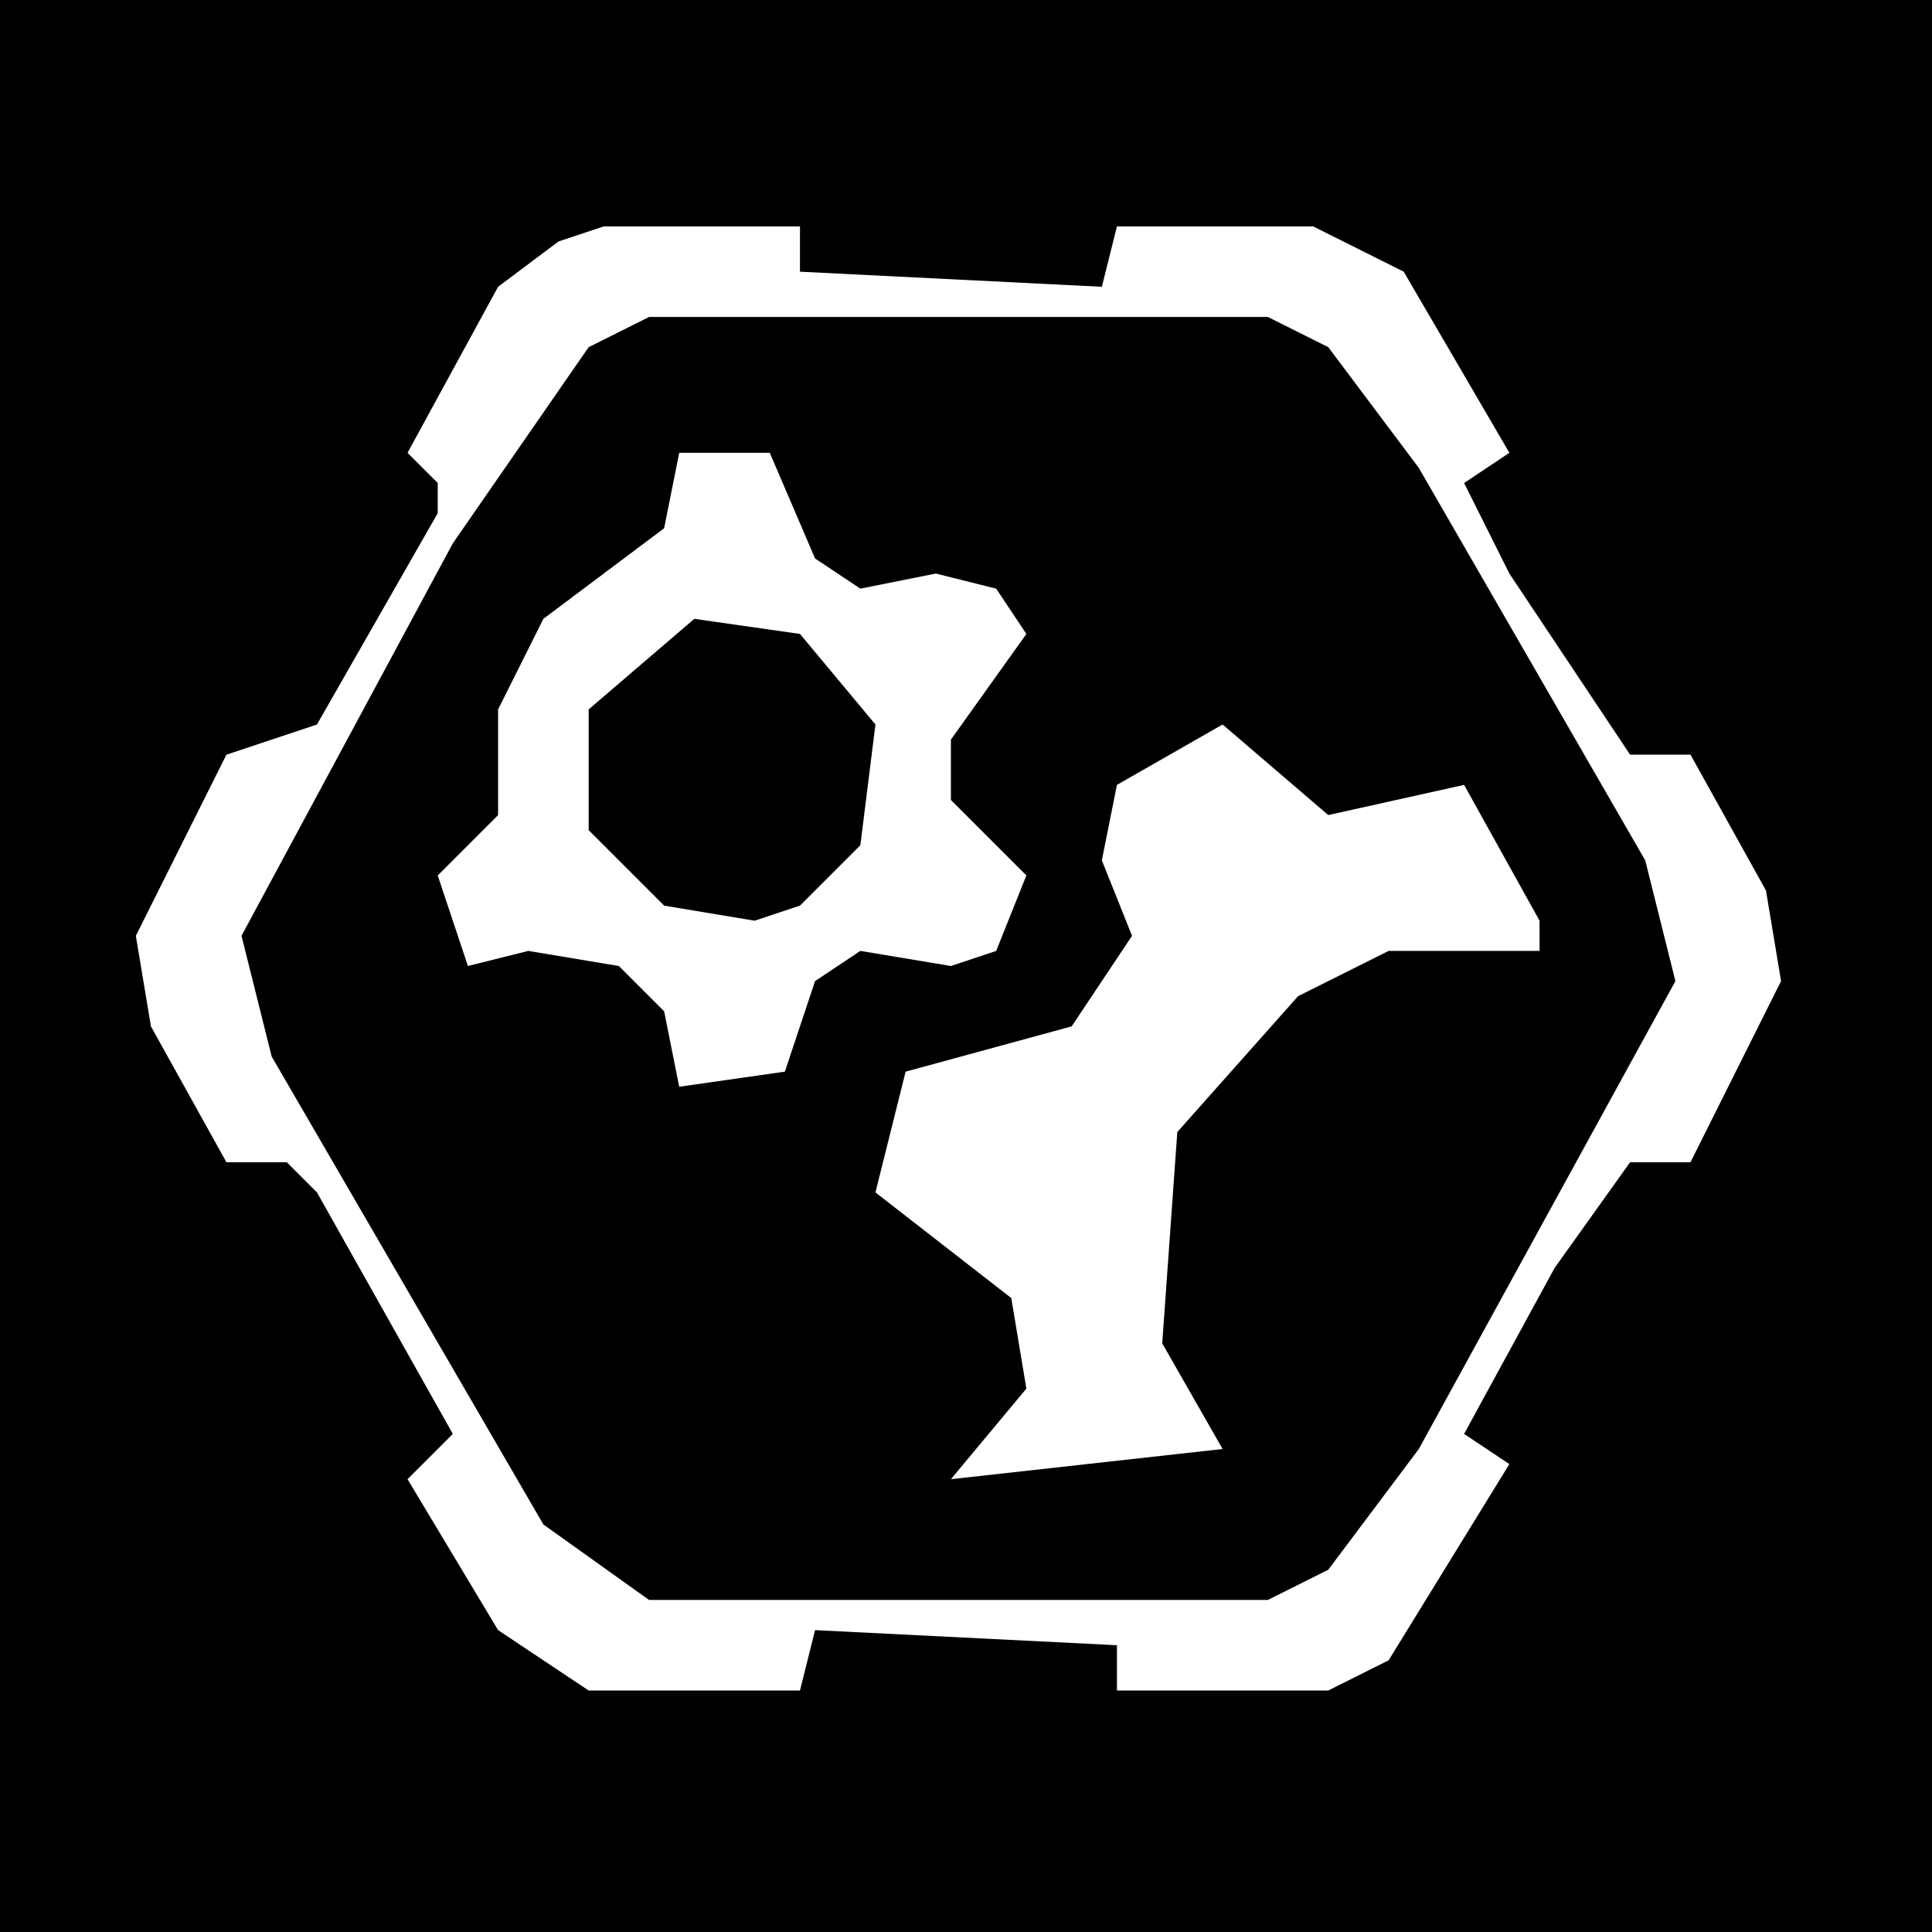
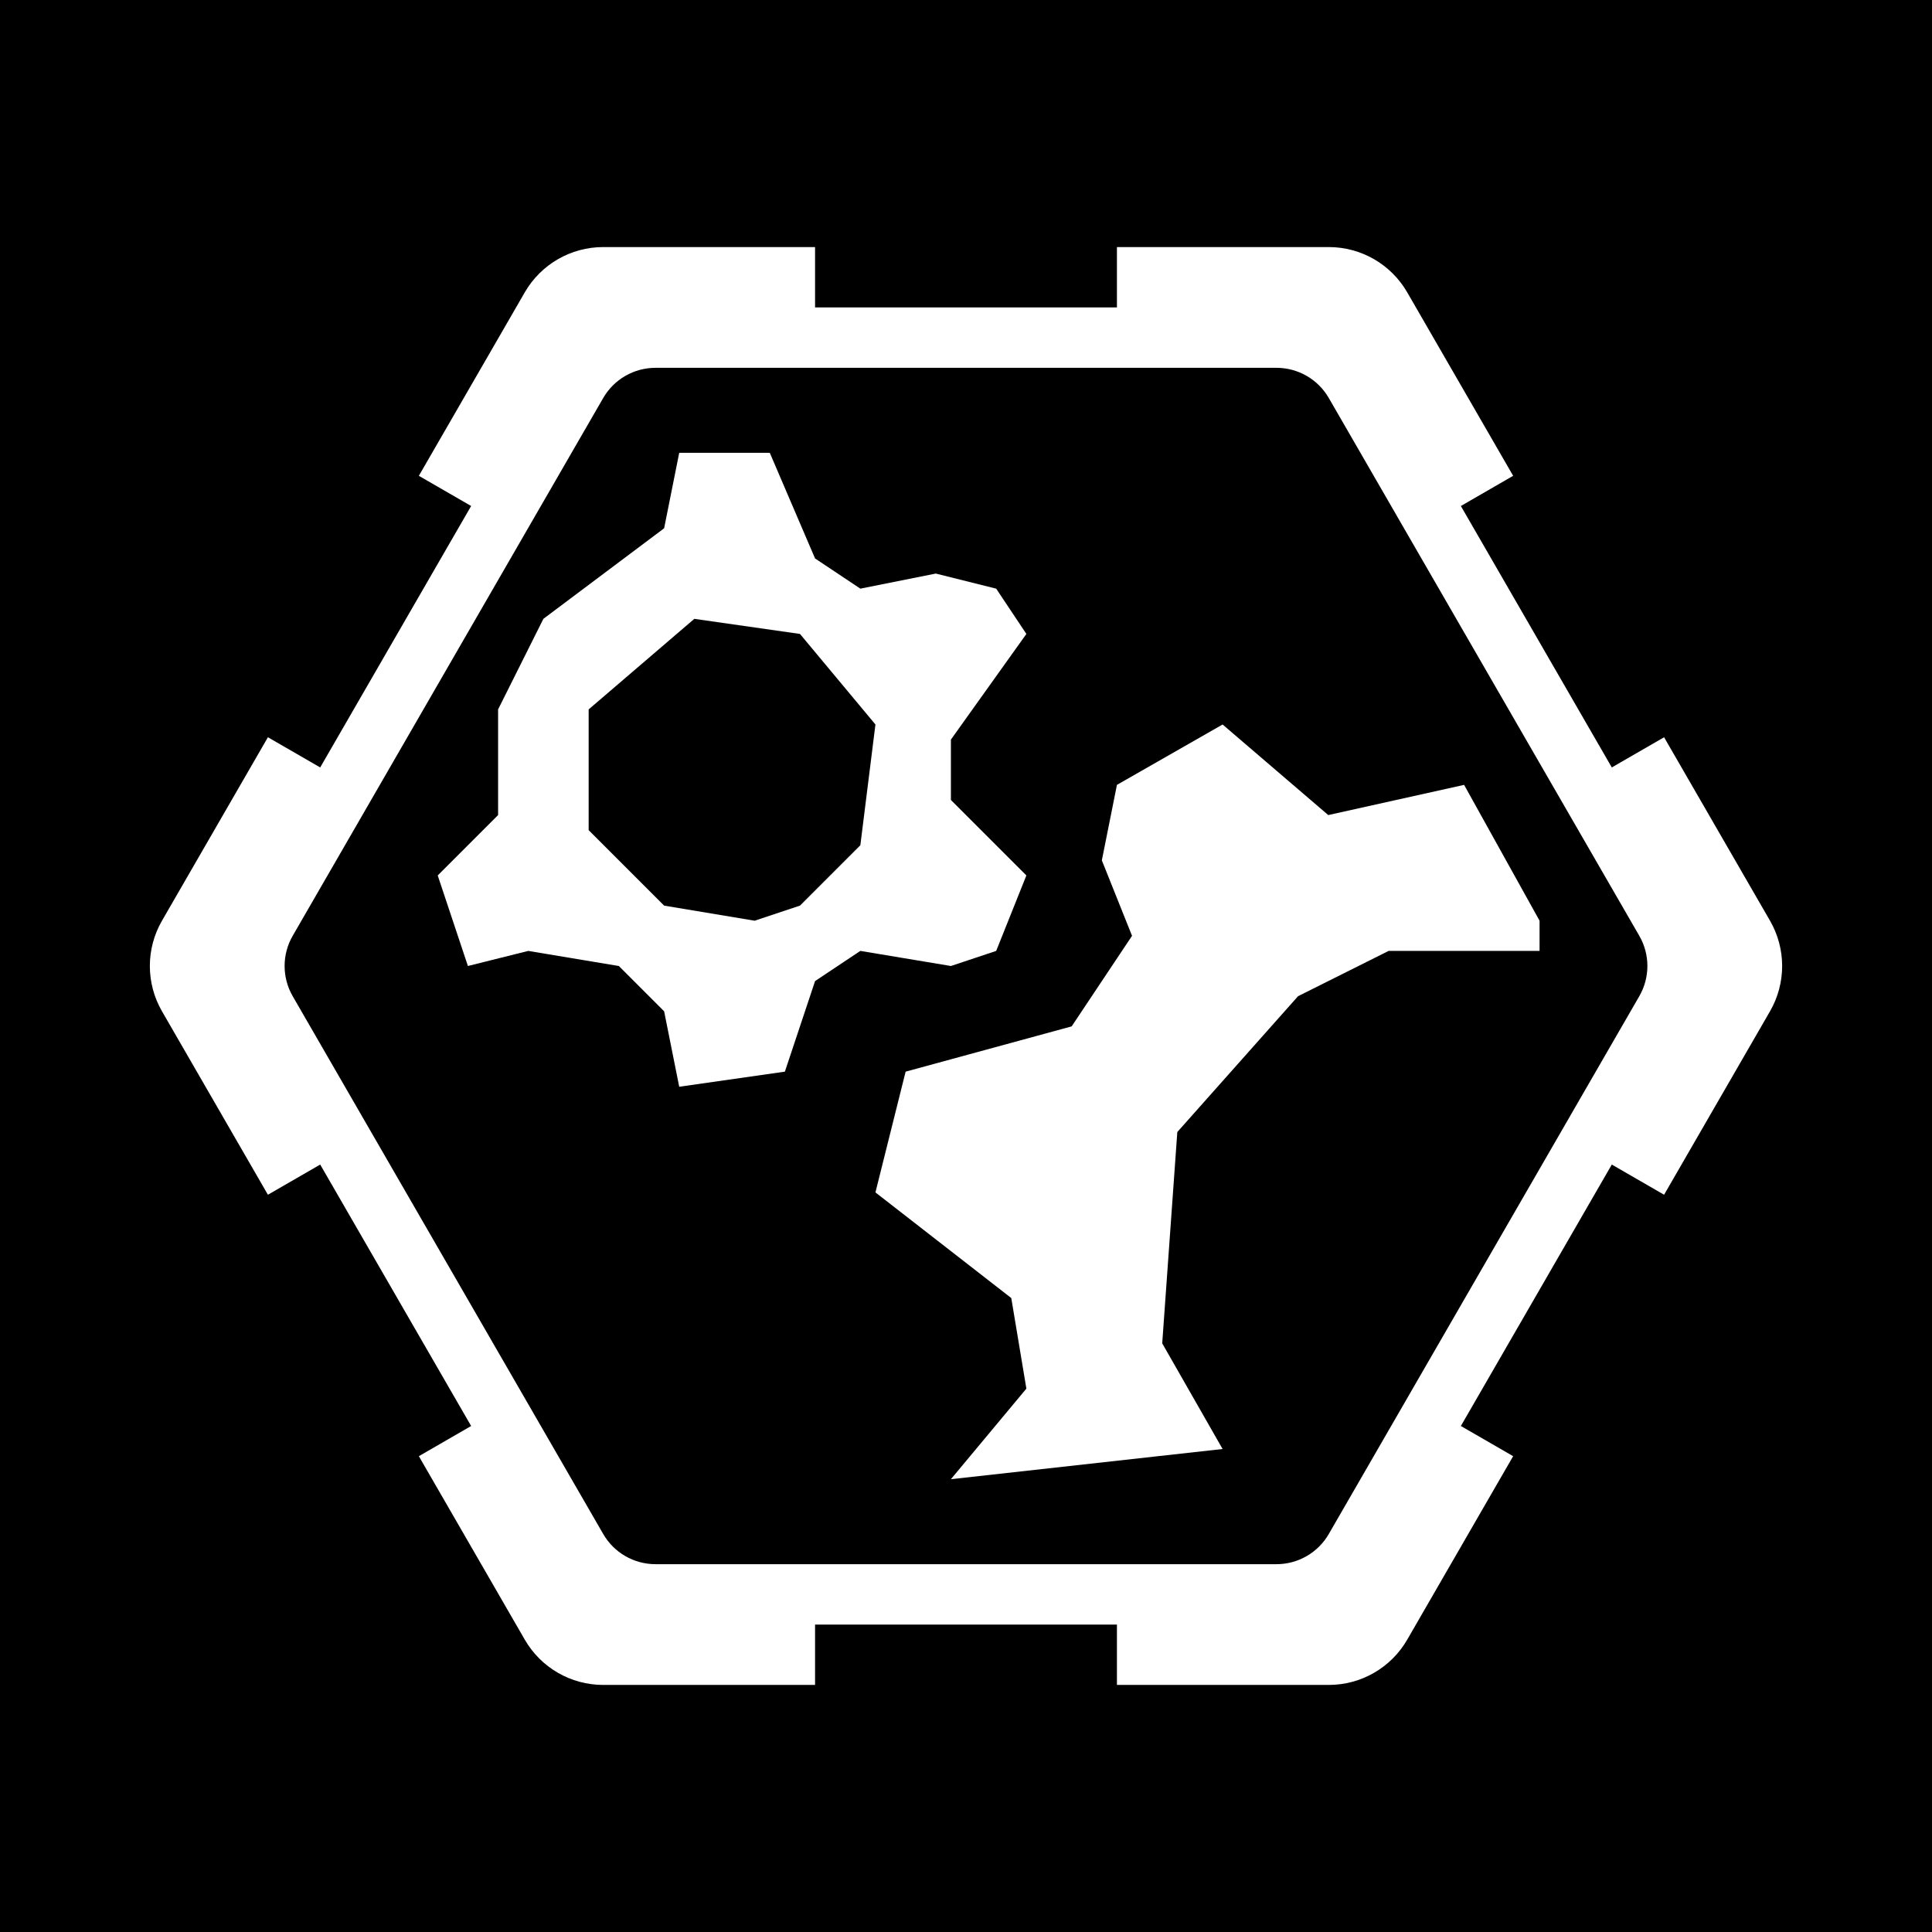
- <svg xmlns="http://www.w3.org/2000/svg" width="128" height="128" viewBox="0 0 128 128" shape-rendering="geometricPrecision">
+ <svg xmlns="http://www.w3.org/2000/svg" width="128" height="128" viewBox="0 0 128 128" role="img" aria-label="factory_headquarter">
  <rect width="128" height="128" fill="#000" />
-   <path d="M 37 16 L 33 19 L 27 30 L 29 32 L 29 34 L 21 48 L 15 50 L 9 62 L 10 68 L 15 77 L 19 77 L 21 79 L 30 95 L 27 98 L 33 108 L 39 112 L 53 112 L 54 108 L 74 109 L 74 112 L 88 112 L 92 110 L 100 97 L 97 95 L 103 84 L 108 77 L 112 77 L 118 65 L 117 59 L 112 50 L 108 50 L 100 38 L 97 32 L 100 30 L 93 18 L 87 15 L 74 15 L 73 19 L 53 18 L 53 15 L 40 15 Z M 39 23 L 43 21 L 84 21 L 88 23 L 94 31 L 109 57 L 111 65 L 94 96 L 88 104 L 84 106 L 43 106 L 36 101 L 18 70 L 16 62 L 30 36 Z M 97 52 L 88 54 L 81 48 L 74 52 L 73 57 L 75 62 L 71 68 L 60 71 L 58 79 L 67 86 L 68 92 L 63 98 L 81 96 L 77 89 L 78 75 L 86 66 L 92 63 L 102 63 L 102 61 Z M 51 30 L 45 30 L 44 35 L 36 41 L 33 47 L 33 54 L 29 58 L 31 64 L 35 63 L 41 64 L 44 67 L 45 72 L 52 71 L 54 65 L 57 63 L 63 64 L 66 63 L 68 58 L 63 53 L 63 49 L 68 42 L 66 39 L 62 38 L 57 39 L 54 37 Z M 46 41 L 53 42 L 58 48 L 57 56 L 53 60 L 50 61 L 44 60 L 39 55 L 39 47 Z" fill="#fff" fill-rule="evenodd" />
+   <path fill="#fff" fill-rule="evenodd" d="M 10.732 67 A 6 6 0 0 1 10.732 61 L 17.750 48.845 L 21.214 50.845 L 31.214 33.524 L 27.750 31.524 L 34.768 19.369 A 6 6 0 0 1 39.964 16.369 L 54.000 16.369 L 54.000 20.369 L 74.000 20.369 L 74.000 16.369 L 88.036 16.369 A 6 6 0 0 1 93.232 19.369 L 100.250 31.524 L 96.786 33.524 L 106.786 50.845 L 110.250 48.845 L 117.268 61.000 A 6 6 0 0 1 117.268 67.000 L 110.250 79.155 L 106.786 77.155 L 96.786 94.476 L 100.250 96.476 L 93.232 108.631 A 6 6 0 0 1 88.036 111.631 L 74.000 111.631 L 74.000 107.631 L 54.000 107.631 L 54.000 111.631 L 39.964 111.631 A 6 6 0 0 1 34.768 108.631 L 27.750 96.476 L 31.214 94.476 L 21.214 77.155 L 17.750 79.155 L 10.732 67.000 Z        M 39.964 101.631 L 19.392 66 A 4 4 0 0 1 19.392 62 L 39.964 26.369 A 4 4 0 0 1 43.428 24.369 L 84.572 24.369 A 4 4 0 0 1 88.036 26.369 L 108.608 62 A 4 4 0 0 1 108.608 66 L 88.036 101.631 A 4 4 0 0 1 84.572 103.631 L 43.428 103.631 A 4 4 0 0 1 39.964 101.631 Z        M 97 52 L 88 54 L 81 48 L 74 52 L 73 57 L 75 62 L 71 68 L 60 71 L 58 79 L 67 86 L 68 92 L 63 98 L 81 96 L 77 89 L 78 75 L 86 66 L 92 63 L 102 63 L 102 61 Z M 51 30 L 45 30 L 44 35 L 36 41 L 33 47 L 33 54 L 29 58 L 31 64 L 35 63 L 41 64 L 44 67 L 45 72 L 52 71 L 54 65 L 57 63 L 63 64 L 66 63 L 68 58 L 63 53 L 63 49 L 68 42 L 66 39 L 62 38 L 57 39 L 54 37 Z M 46 41 L 53 42 L 58 48 L 57 56 L 53 60 L 50 61 L 44 60 L 39 55 L 39 47 Z" />
</svg>
